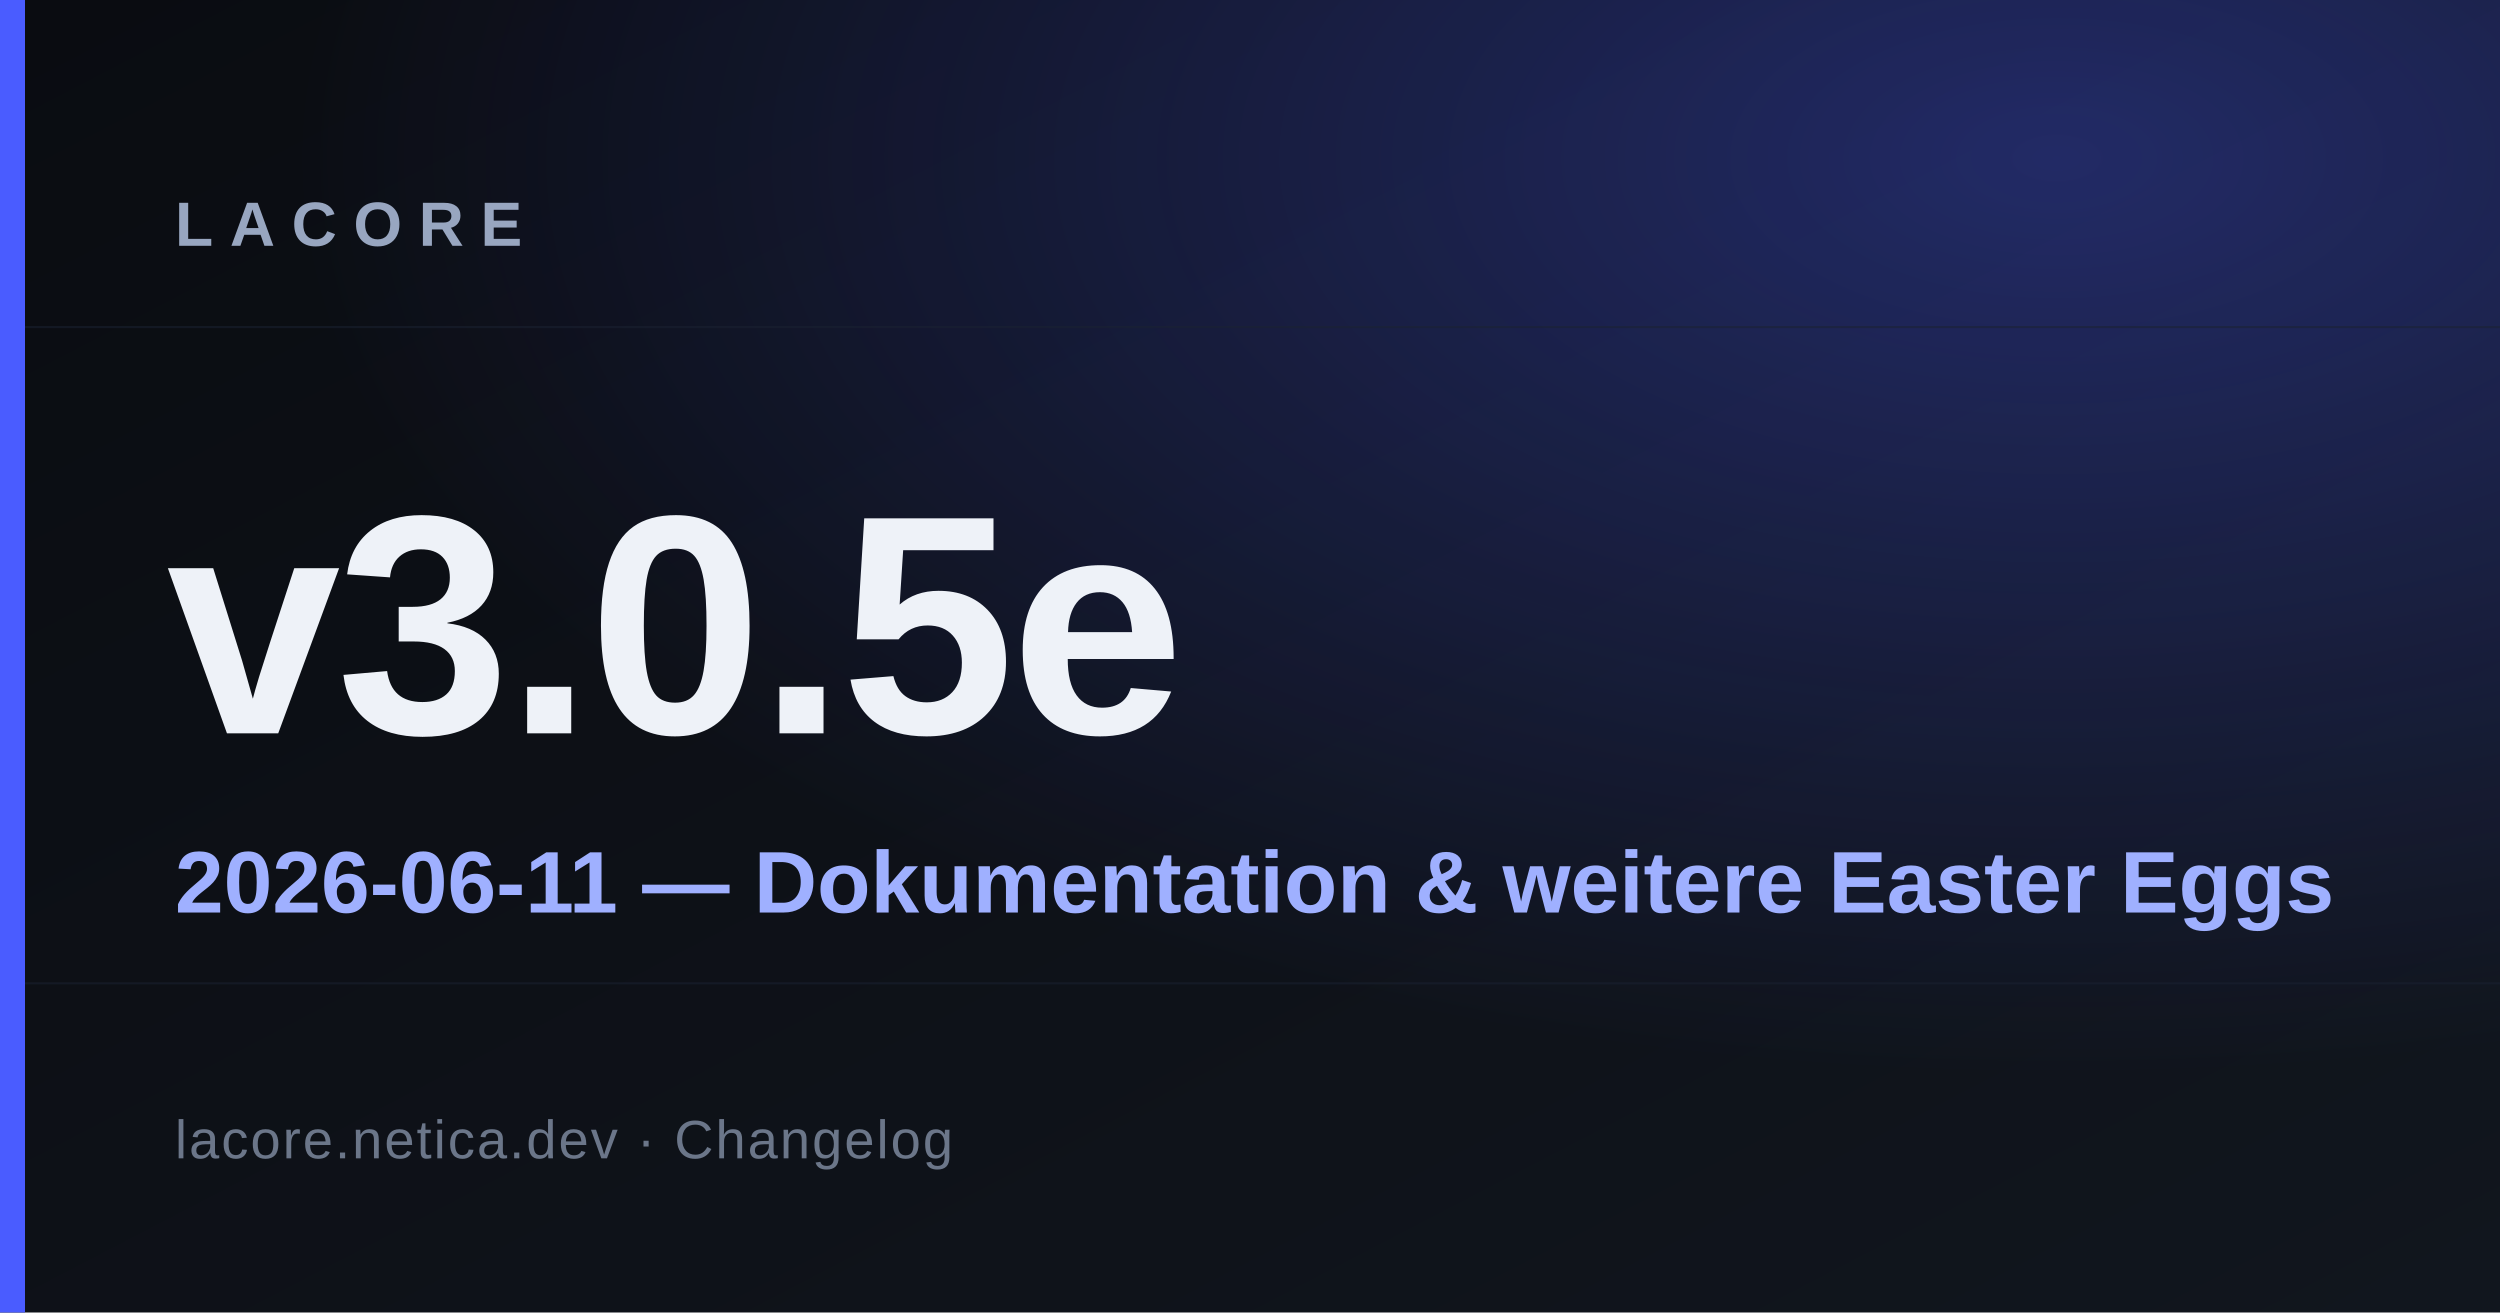
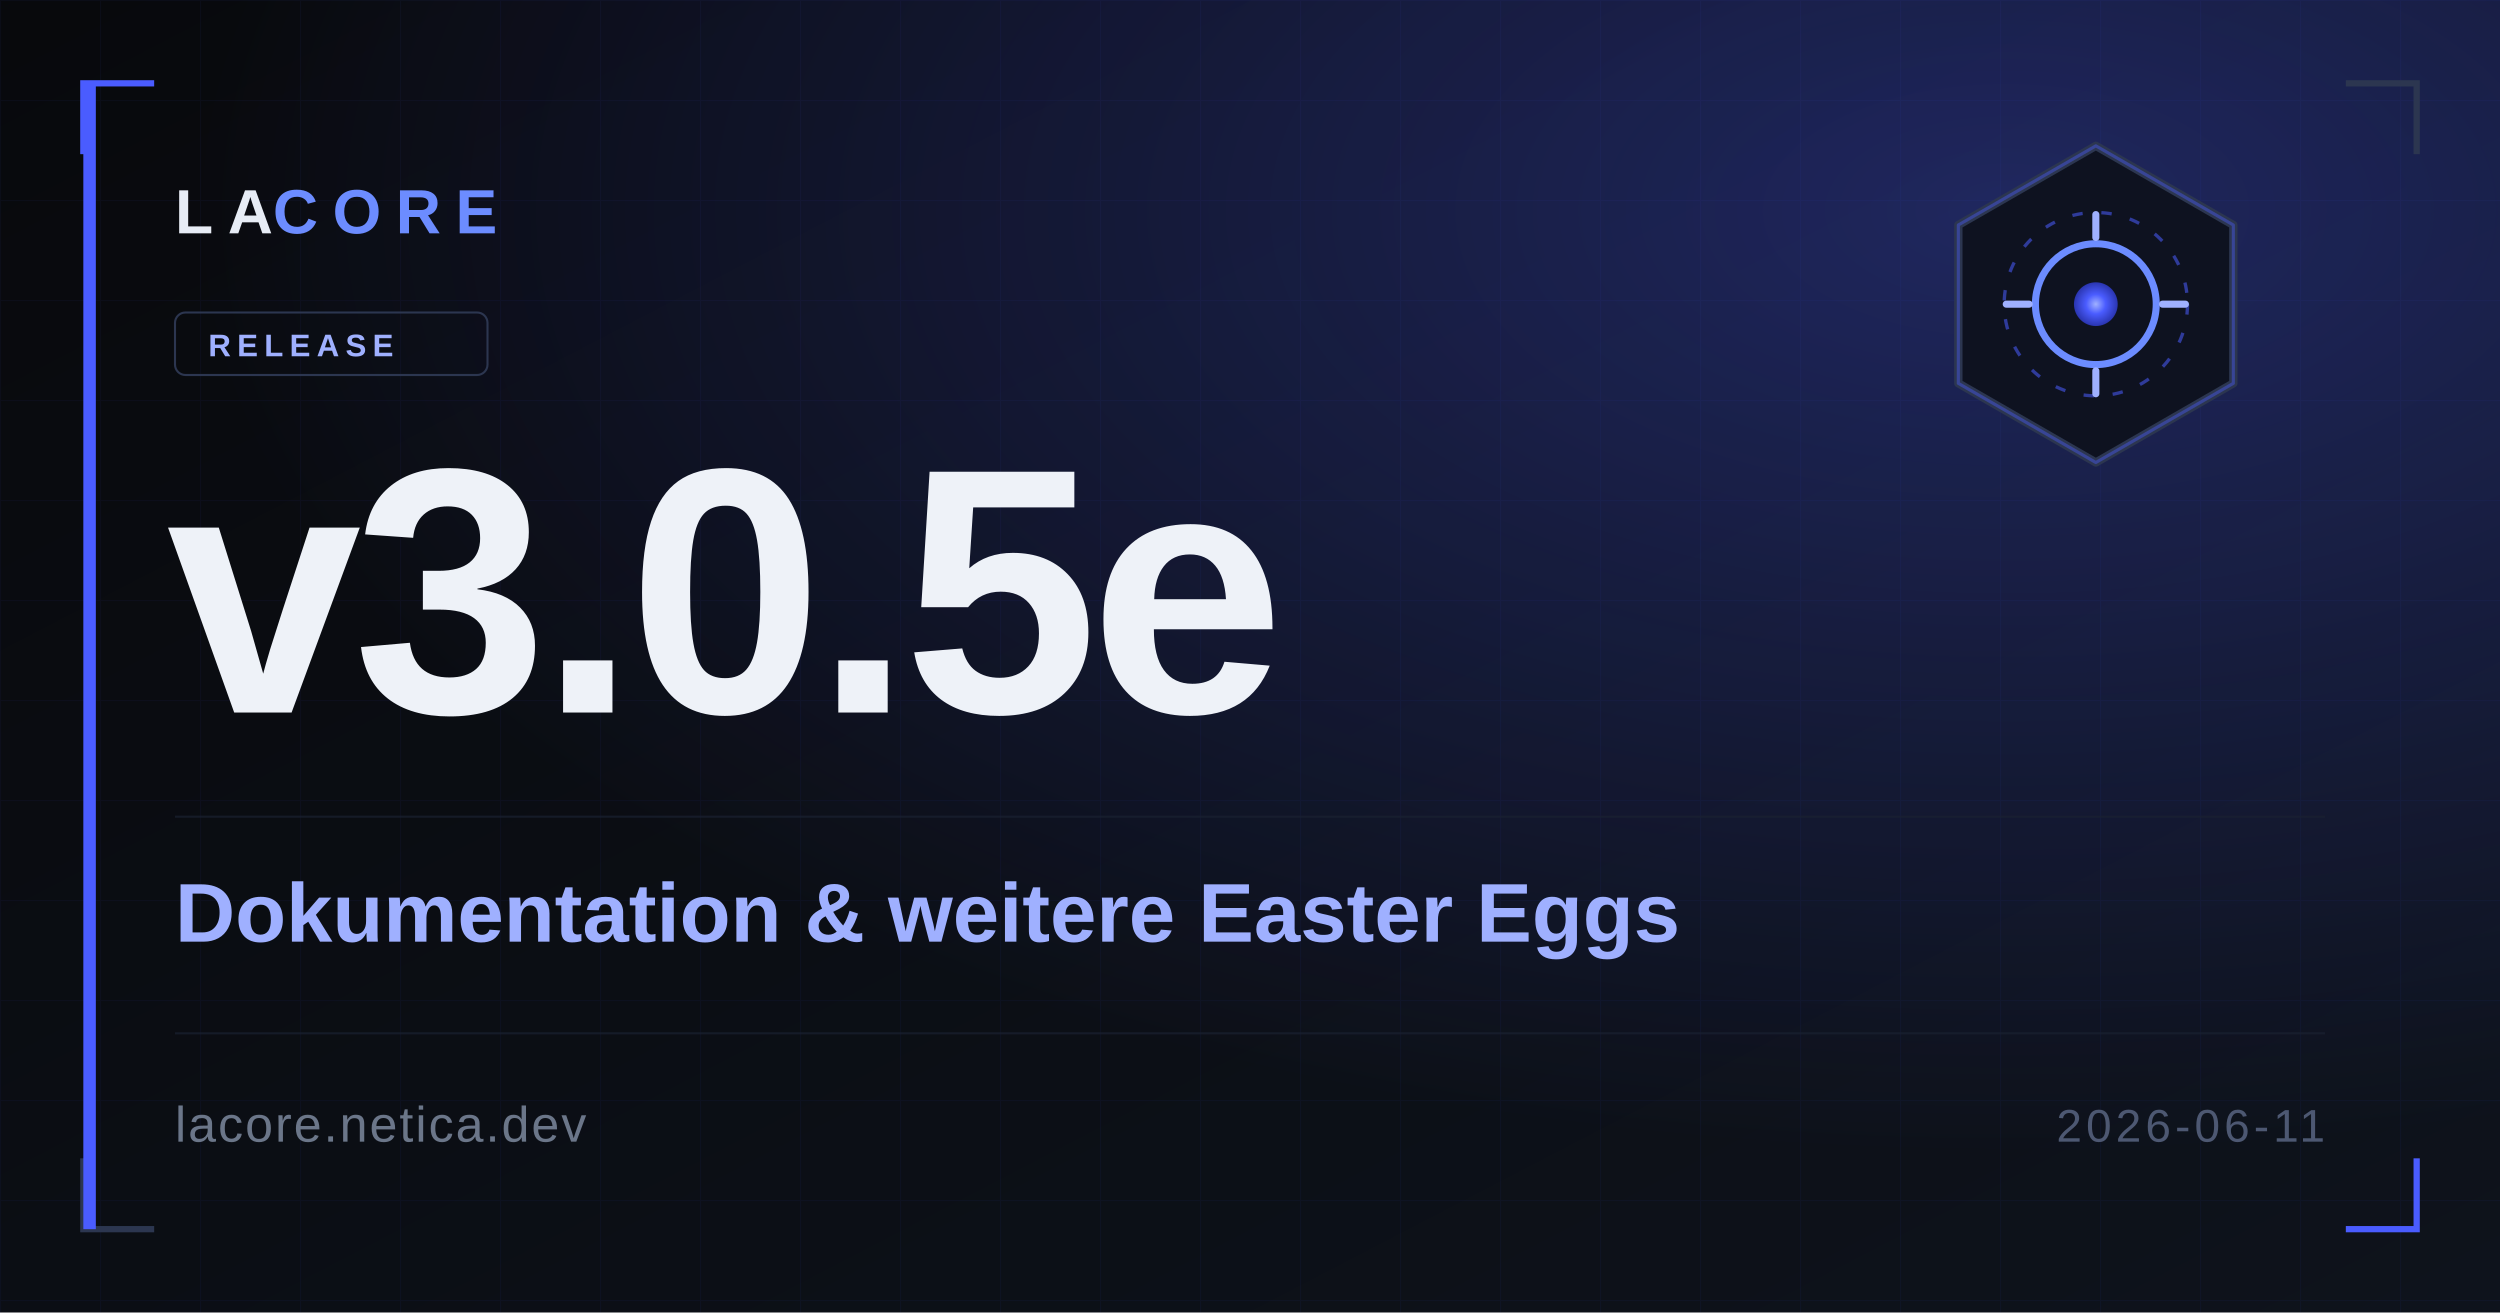
- <svg xmlns="http://www.w3.org/2000/svg" viewBox="0 0 1200 630" font-family="Segoe UI, system-ui, -apple-system, Arial, sans-serif">
+ <svg xmlns="http://www.w3.org/2000/svg" viewBox="0 0 1200 630" font-family="'Chakra Petch', 'Segoe UI', system-ui, -apple-system, Arial, sans-serif">
  <defs>
    <linearGradient id="bg" x1="0" y1="0" x2="1" y2="1">
-       <stop offset="0" stop-color="#0a0c11" />
-       <stop offset="1" stop-color="#11161e" />
+       <stop offset="0" stop-color="#08090c" />
+       <stop offset="1" stop-color="#0e131c" />
    </linearGradient>
-     <radialGradient id="glow" cx="0.82" cy="0.12" r="0.7">
-       <stop offset="0" stop-color="#4a5cff" stop-opacity="0.34" />
+     <radialGradient id="glow" cx="0.8" cy="0.16" r="0.72">
+       <stop offset="0" stop-color="#4a5cff" stop-opacity="0.32" />
      <stop offset="1" stop-color="#4a5cff" stop-opacity="0" />
    </radialGradient>
+     <radialGradient id="core" cx="0.5" cy="0.5" r="0.5">
+       <stop offset="0" stop-color="#9fb0ff" />
+       <stop offset="0.45" stop-color="#4a5cff" />
+       <stop offset="1" stop-color="#2a35b0" />
+     </radialGradient>
+     <pattern id="grid" width="48" height="48" patternUnits="userSpaceOnUse">
+       <path d="M48 0H0V48" fill="none" stroke="#4a5cff" stroke-opacity="0.05" stroke-width="1" />
+     </pattern>
  </defs>
  <rect width="1200" height="630" fill="url(#bg)" />
+   <rect width="1200" height="630" fill="url(#grid)" />
  <rect width="1200" height="630" fill="url(#glow)" />
-   <g stroke="#1a2131" stroke-width="1" opacity="0.55">
-     <line x1="0" y1="157" x2="1200" y2="157" />
-     <line x1="0" y1="472" x2="1200" y2="472" />
+   <g stroke="#4a5cff" stroke-width="3" fill="none">
+     <path d="M40 74 V40 H74" />
+     <path d="M1160 556 V590 H1126" />
  </g>
-   <rect x="0" y="0" width="12" height="630" fill="#4a5cff" />
-   <text x="84" y="118" fill="#98a6c0" font-size="30" font-weight="700" letter-spacing="8">LACORE</text>
-   <text x="80" y="352" fill="#eef2f8" font-size="150" font-weight="800" letter-spacing="-2">v3.0.5e</text>
-   <text x="84" y="438" fill="#9fb0ff" font-size="42" font-weight="600">2026-06-11 — Dokumentation &amp; weitere Easter Eggs</text>
-   <text x="84" y="556" fill="#6b7689" font-size="26" font-weight="500" letter-spacing="1">lacore.netica.dev  ·  Changelog</text>
+   <g stroke="#2c3650" stroke-width="3" fill="none">
+     <path d="M1160 74 V40 H1126" />
+     <path d="M40 556 V590 H74" />
+   </g>
+   <rect x="40" y="40" width="6" height="550" fill="#4a5cff" />
+   <g transform="translate(1006 150)">
+     <g transform="translate(-90 -90)">
+       <polygon points="90,10 156,48 156,124 90,162 24,124 24,48" fill="#0e1220" stroke="#2c3650" stroke-width="4" stroke-linejoin="round" />
+       <polygon points="90,10 156,48 156,124 90,162 24,124 24,48" fill="none" stroke="#4a5cff" stroke-width="1.5" stroke-linejoin="round" opacity="0.4" />
+       <circle cx="90" cy="86" r="44" fill="none" stroke="#4a5cff" stroke-width="1.6" stroke-dasharray="5 9" opacity="0.55" />
+       <circle cx="90" cy="86" r="29" fill="none" stroke="#6c8cff" stroke-width="3.4" />
+       <circle cx="90" cy="86" r="10.5" fill="url(#core)" />
+       <g stroke="#9fb0ff" stroke-width="3.4" stroke-linecap="round">
+         <line x1="90" y1="43" x2="90" y2="54" />
+         <line x1="90" y1="118" x2="90" y2="129" />
+         <line x1="47" y1="86" x2="58" y2="86" />
+         <line x1="122" y1="86" x2="133" y2="86" />
+       </g>
+     </g>
+   </g>
+   <g stroke="#1a2131" stroke-width="1" opacity="0.7">
+     <line x1="84" y1="392" x2="1116" y2="392" />
+     <line x1="84" y1="496" x2="1116" y2="496" />
+   </g>
+   <text x="84" y="112" fill="#e7ecf5" font-size="30" font-weight="700" letter-spacing="7">LA<tspan fill="#6c8cff">CORE</tspan>
+   </text>
+   <g>
+     <rect x="84" y="150" width="150" height="30" rx="5" fill="none" stroke="#2c3650" />
+     <text x="100" y="171" fill="#9fb0ff" font-size="15" font-weight="700" letter-spacing="3">RELEASE</text>
+   </g>
+   <text x="80" y="342" fill="#eef2f8" font-size="168" font-weight="700" letter-spacing="-4">v3.0.5e</text>
+   <text x="84" y="452" fill="#9fb0ff" font-size="40" font-weight="600">Dokumentation &amp; weitere Easter Eggs</text>
+   <text x="84" y="548" fill="#6b7689" font-size="24" font-weight="500" letter-spacing="1">lacore.netica.dev</text>
+   <text x="1116" y="548" fill="#4d5872" font-size="22" font-weight="500" letter-spacing="2" text-anchor="end">2026-06-11</text>
</svg>
